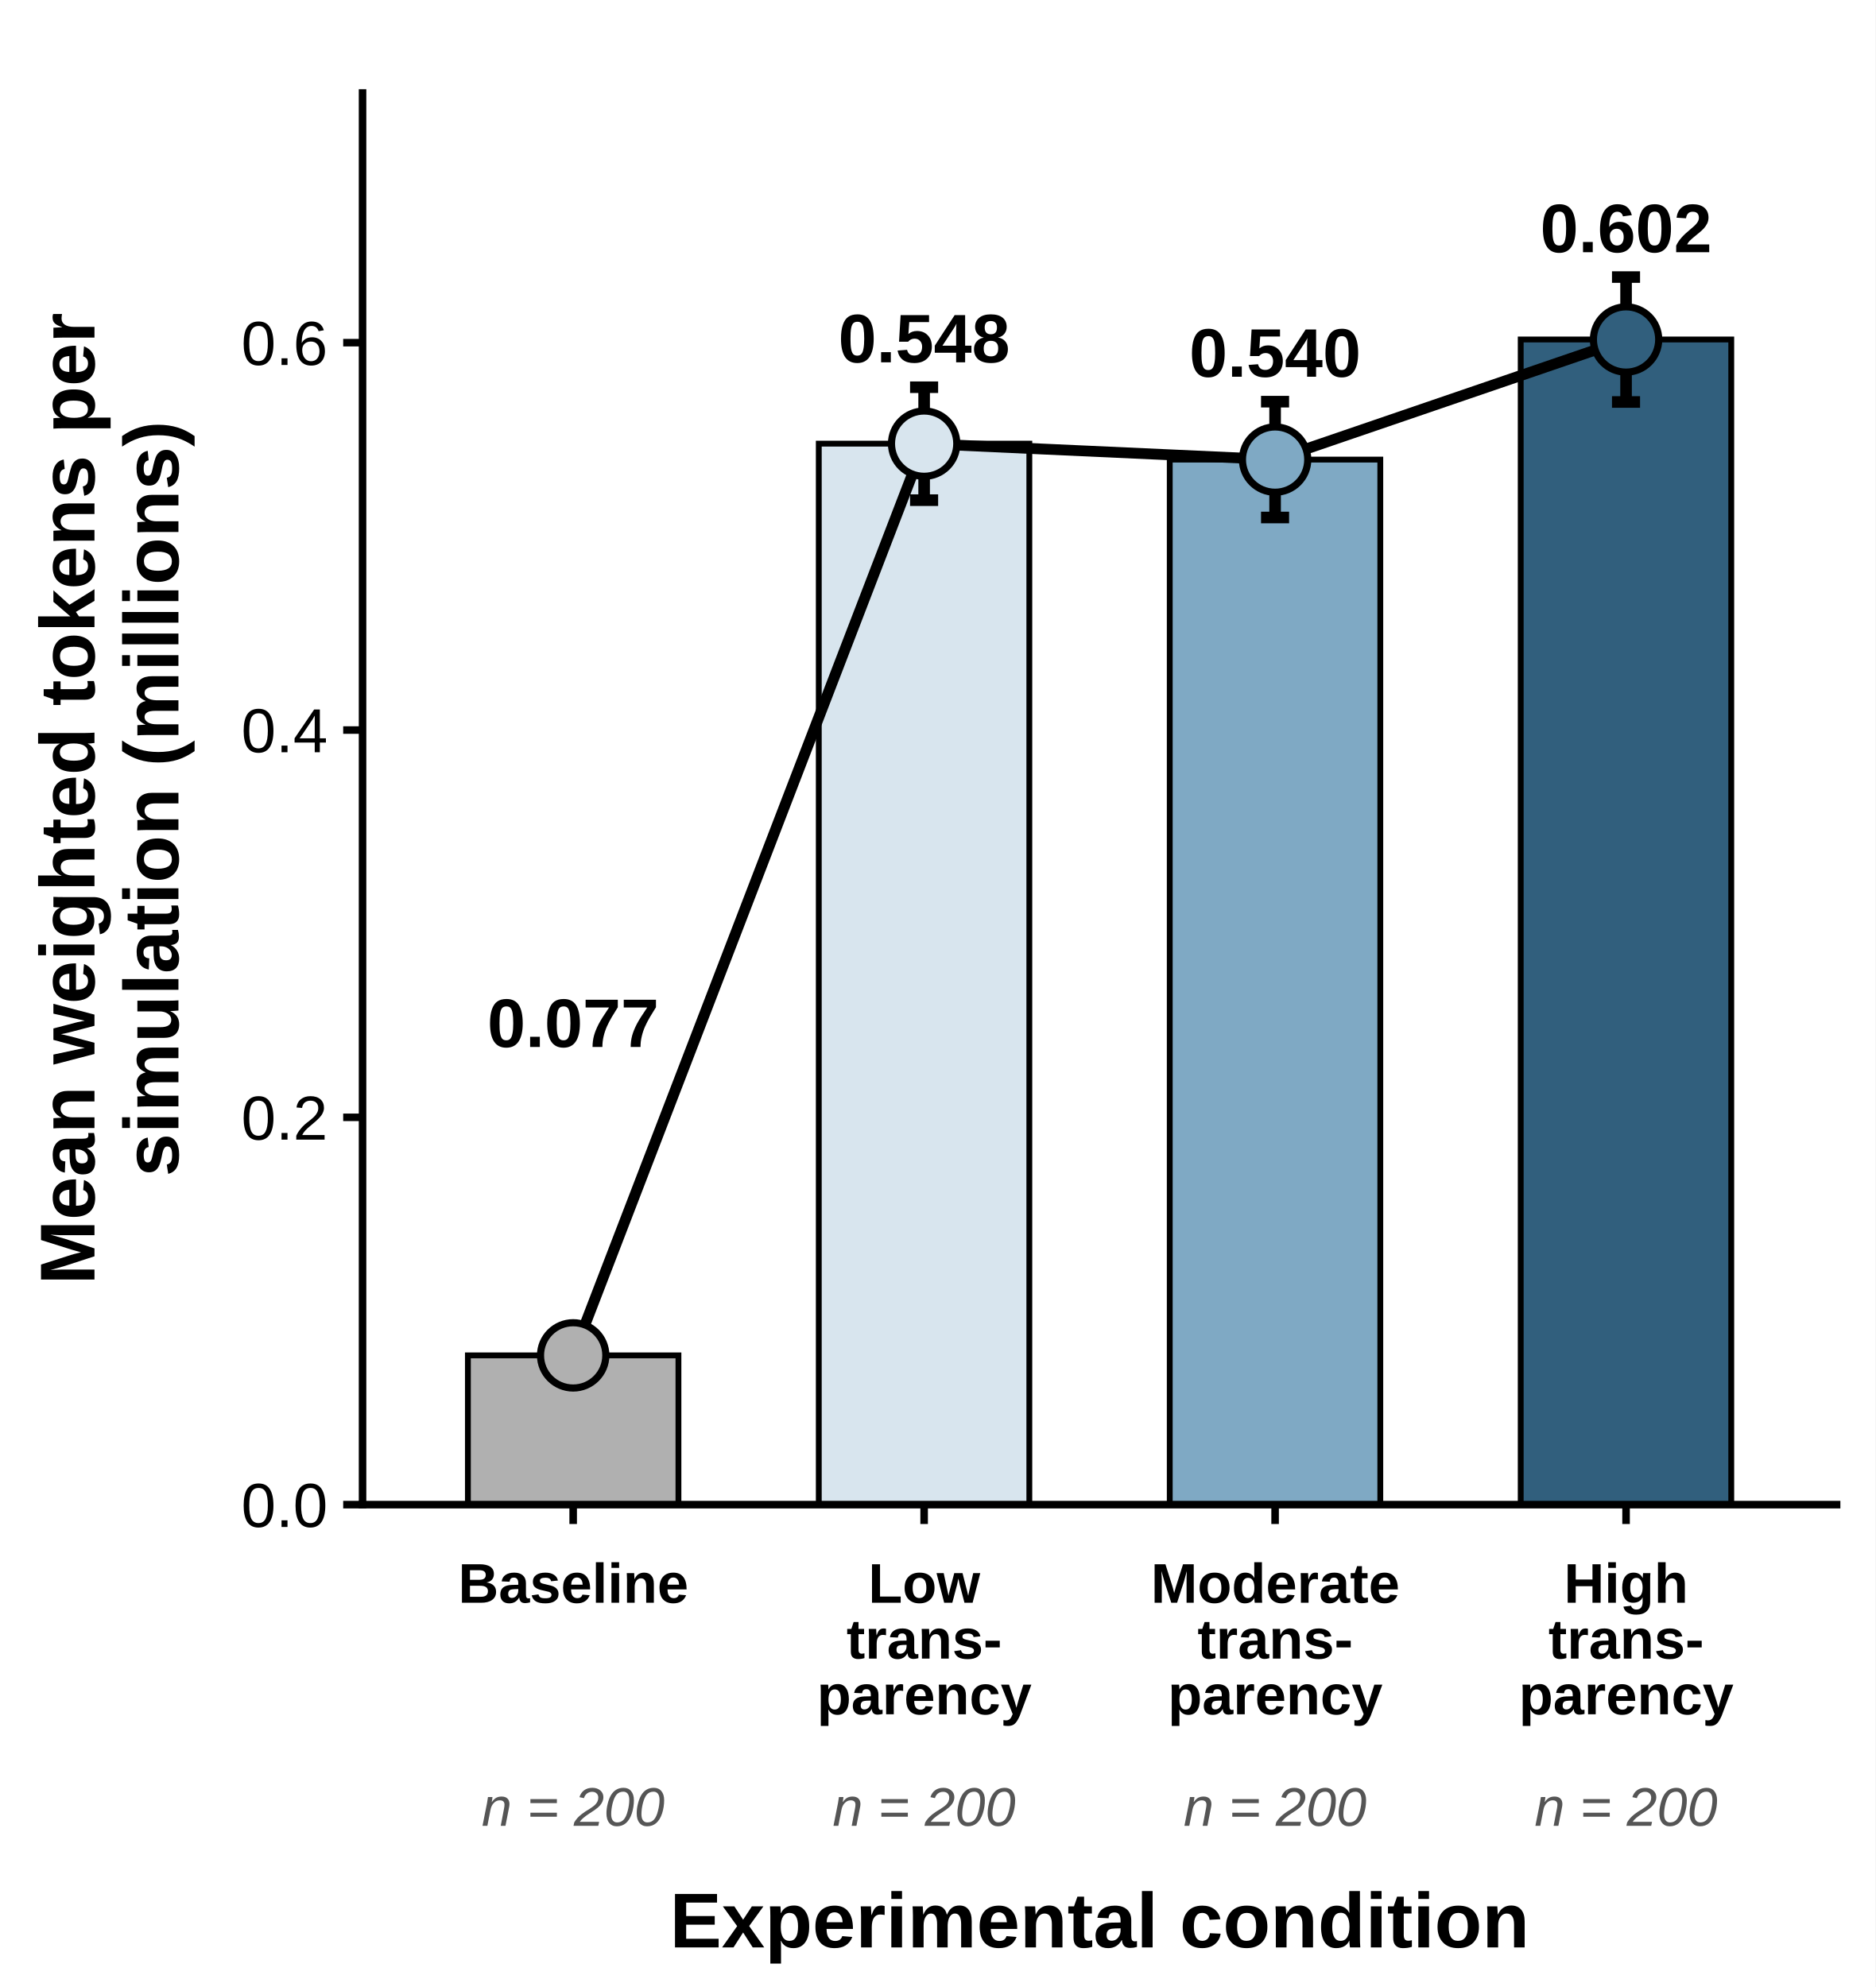
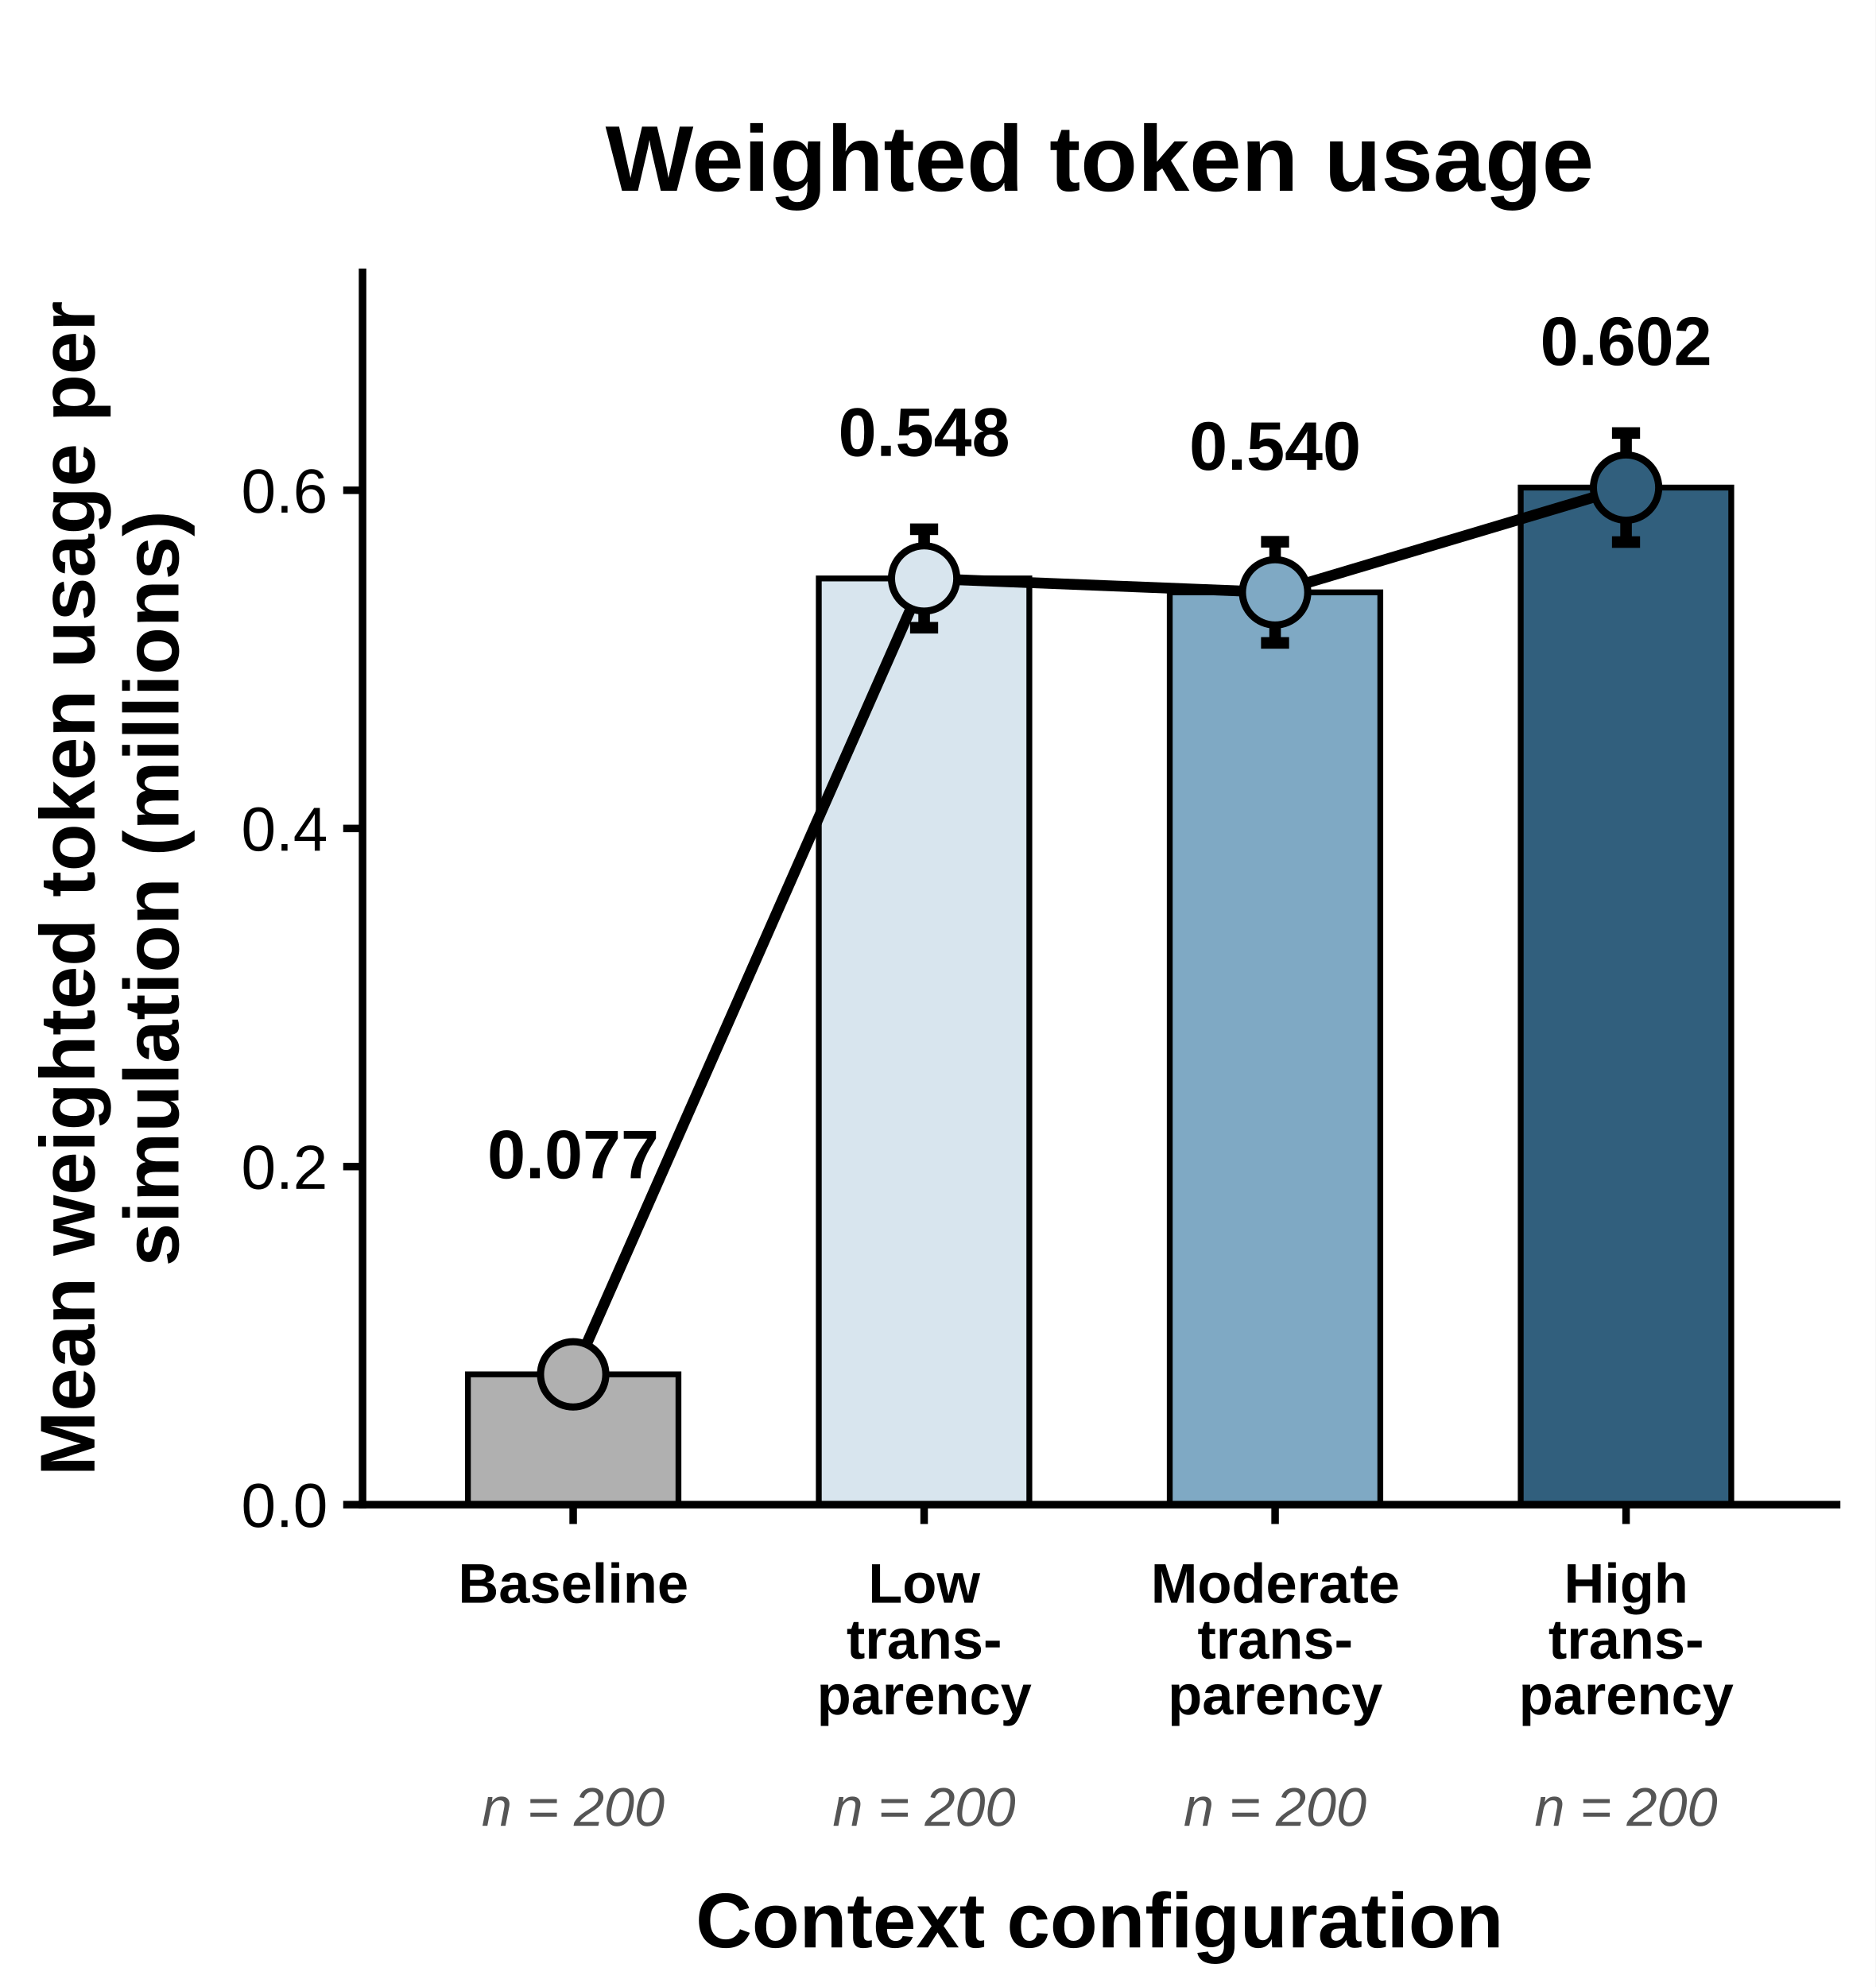
<svg xmlns="http://www.w3.org/2000/svg" width="241.20pt" height="255.60pt" viewBox="0 0 241.20 255.60">
  <g class="svglite">
    <defs>
      <style type="text/css">
    .svglite line, .svglite polyline, .svglite polygon, .svglite path, .svglite rect, .svglite circle {
      fill: none;
      stroke: #000000;
      stroke-linecap: round;
      stroke-linejoin: round;
      stroke-miterlimit: 10.00;
    }
    .svglite text {
      white-space: pre;
    }
    .svglite g.glyphgroup path {
      fill: inherit;
      stroke: none;
    }
  </style>
    </defs>
    <rect width="100%" height="100%" style="stroke: none; fill: #FFFFFF;" />
    <defs>
      <clipPath id="cpMC4wMHwyNDEuMjB8MC4wMHwyNTUuNjA=">
        <rect x="0.00" y="0.00" width="241.20" height="255.60" />
      </clipPath>
    </defs>
    <g clip-path="url(#cpMC4wMHwyNDEuMjB8MC4wMHwyNTUuNjA=)">
      <rect x="0.00" y="0.00" width="241.20" height="255.60" style="stroke-width: 0.97; stroke: #FFFFFF; fill: #FFFFFF;" />
-       <rect x="46.63" y="11.96" width="189.59" height="181.60" style="stroke-width: 0.97; stroke: none; fill: #FFFFFF;" />
-       <rect x="60.18" y="174.35" width="27.08" height="19.21" style="stroke-width: 0.75; stroke-linecap: butt; stroke-linejoin: miter; fill: #B0B0B0;" />
-       <rect x="105.31" y="57.07" width="27.08" height="136.48" style="stroke-width: 0.75; stroke-linecap: butt; stroke-linejoin: miter; fill: #D8E5EE;" />
-       <rect x="150.45" y="59.12" width="27.08" height="134.44" style="stroke-width: 0.75; stroke-linecap: butt; stroke-linejoin: miter; fill: #7FA9C4;" />
-       <rect x="195.59" y="43.67" width="27.08" height="149.88" style="stroke-width: 0.75; stroke-linecap: butt; stroke-linejoin: miter; fill: #315F7D;" />
-       <polyline points="73.72,174.35 118.86,57.07 164.00,59.12 209.14,43.67 " style="stroke-width: 1.39; stroke-linecap: butt;" />
-       <polyline points="71.91,173.29 75.52,173.29 " style="stroke-width: 1.49; stroke-linecap: butt;" />
-       <polyline points="73.72,173.29 73.72,175.40 " style="stroke-width: 1.49; stroke-linecap: butt;" />
-       <polyline points="71.91,175.40 75.52,175.40 " style="stroke-width: 1.49; stroke-linecap: butt;" />
-       <polyline points="117.05,49.81 120.66,49.81 " style="stroke-width: 1.49; stroke-linecap: butt;" />
-       <polyline points="118.86,49.81 118.86,64.34 " style="stroke-width: 1.49; stroke-linecap: butt;" />
-       <polyline points="117.05,64.34 120.66,64.34 " style="stroke-width: 1.49; stroke-linecap: butt;" />
-       <polyline points="162.19,51.67 165.80,51.67 " style="stroke-width: 1.49; stroke-linecap: butt;" />
-       <polyline points="164.00,51.67 164.00,66.57 " style="stroke-width: 1.49; stroke-linecap: butt;" />
-       <polyline points="162.19,66.57 165.80,66.57 " style="stroke-width: 1.49; stroke-linecap: butt;" />
-       <polyline points="207.33,35.64 210.94,35.64 " style="stroke-width: 1.49; stroke-linecap: butt;" />
-       <polyline points="209.14,35.64 209.14,51.71 " style="stroke-width: 1.49; stroke-linecap: butt;" />
-       <polyline points="207.33,51.71 210.94,51.71 " style="stroke-width: 1.49; stroke-linecap: butt;" />
-       <circle cx="73.72" cy="174.35" r="4.20" style="stroke-width: 0.92; fill: #B0B0B0;" />
-       <circle cx="118.86" cy="57.07" r="4.20" style="stroke-width: 0.92; fill: #D8E5EE;" />
-       <circle cx="164.00" cy="59.12" r="4.20" style="stroke-width: 0.92; fill: #7FA9C4;" />
-       <circle cx="209.14" cy="43.67" r="4.20" style="stroke-width: 0.92; fill: #315F7D;" />
-       <text x="73.72" y="134.68" text-anchor="middle" style="font-size: 8.82px; font-weight: bold; font-family: &quot;Arial&quot;;" textLength="22.08px" lengthAdjust="spacingAndGlyphs">0.077</text>
-       <text x="118.86" y="46.61" text-anchor="middle" style="font-size: 8.82px; font-weight: bold; font-family: &quot;Arial&quot;;" textLength="22.08px" lengthAdjust="spacingAndGlyphs">0.548</text>
-       <text x="164.00" y="48.46" text-anchor="middle" style="font-size: 8.82px; font-weight: bold; font-family: &quot;Arial&quot;;" textLength="22.08px" lengthAdjust="spacingAndGlyphs">0.540</text>
-       <text x="209.14" y="32.44" text-anchor="middle" style="font-size: 8.82px; font-weight: bold; font-family: &quot;Arial&quot;;" textLength="22.08px" lengthAdjust="spacingAndGlyphs">0.602</text>
-       <polyline points="46.63,193.55 46.63,11.96 " style="stroke-width: 0.97; stroke-linecap: square;" />
+       <rect x="46.63" y="35.03" width="189.59" height="158.53" style="stroke-width: 0.97; stroke: none; fill: #FFFFFF;" />
+       <rect x="60.18" y="176.79" width="27.08" height="16.77" style="stroke-width: 0.75; stroke-linecap: butt; stroke-linejoin: miter; fill: #B0B0B0;" />
+       <rect x="105.31" y="74.41" width="27.08" height="119.14" style="stroke-width: 0.75; stroke-linecap: butt; stroke-linejoin: miter; fill: #D8E5EE;" />
+       <rect x="150.45" y="76.20" width="27.08" height="117.36" style="stroke-width: 0.75; stroke-linecap: butt; stroke-linejoin: miter; fill: #7FA9C4;" />
+       <rect x="195.59" y="62.72" width="27.08" height="130.84" style="stroke-width: 0.75; stroke-linecap: butt; stroke-linejoin: miter; fill: #315F7D;" />
+       <polyline points="73.72,176.79 118.86,74.41 164.00,76.20 209.14,62.72 " style="stroke-width: 1.39; stroke-linecap: butt;" />
+       <polyline points="71.91,175.87 75.52,175.87 " style="stroke-width: 1.49; stroke-linecap: butt;" />
+       <polyline points="73.72,175.87 73.72,177.71 " style="stroke-width: 1.49; stroke-linecap: butt;" />
+       <polyline points="71.91,177.71 75.52,177.71 " style="stroke-width: 1.49; stroke-linecap: butt;" />
+       <polyline points="117.05,68.08 120.66,68.08 " style="stroke-width: 1.49; stroke-linecap: butt;" />
+       <polyline points="118.86,68.08 118.86,80.75 " style="stroke-width: 1.49; stroke-linecap: butt;" />
+       <polyline points="117.05,80.75 120.66,80.75 " style="stroke-width: 1.49; stroke-linecap: butt;" />
+       <polyline points="162.19,69.69 165.80,69.69 " style="stroke-width: 1.49; stroke-linecap: butt;" />
+       <polyline points="164.00,69.69 164.00,82.70 " style="stroke-width: 1.49; stroke-linecap: butt;" />
+       <polyline points="162.19,82.70 165.80,82.70 " style="stroke-width: 1.49; stroke-linecap: butt;" />
+       <polyline points="207.33,55.70 210.94,55.70 " style="stroke-width: 1.49; stroke-linecap: butt;" />
+       <polyline points="209.14,55.70 209.14,69.73 " style="stroke-width: 1.49; stroke-linecap: butt;" />
+       <polyline points="207.33,69.73 210.94,69.73 " style="stroke-width: 1.49; stroke-linecap: butt;" />
+       <circle cx="73.72" cy="176.79" r="4.20" style="stroke-width: 0.92; fill: #B0B0B0;" />
+       <circle cx="118.86" cy="74.41" r="4.20" style="stroke-width: 0.92; fill: #D8E5EE;" />
+       <circle cx="164.00" cy="76.20" r="4.20" style="stroke-width: 0.92; fill: #7FA9C4;" />
+       <circle cx="209.14" cy="62.72" r="4.20" style="stroke-width: 0.92; fill: #315F7D;" />
+       <text x="73.72" y="151.56" text-anchor="middle" style="font-size: 8.82px; font-weight: bold; font-family: &quot;Arial&quot;;" textLength="22.08px" lengthAdjust="spacingAndGlyphs">0.077</text>
+       <text x="118.86" y="58.65" text-anchor="middle" style="font-size: 8.82px; font-weight: bold; font-family: &quot;Arial&quot;;" textLength="22.08px" lengthAdjust="spacingAndGlyphs">0.548</text>
+       <text x="164.00" y="60.43" text-anchor="middle" style="font-size: 8.82px; font-weight: bold; font-family: &quot;Arial&quot;;" textLength="22.08px" lengthAdjust="spacingAndGlyphs">0.540</text>
+       <text x="209.14" y="46.95" text-anchor="middle" style="font-size: 8.82px; font-weight: bold; font-family: &quot;Arial&quot;;" textLength="22.08px" lengthAdjust="spacingAndGlyphs">0.602</text>
+       <polyline points="46.63,193.55 46.63,35.03 " style="stroke-width: 0.97; stroke-linecap: square;" />
      <text x="42.15" y="196.42" text-anchor="end" style="font-size: 8.00px; font-family: &quot;Arial&quot;;" textLength="11.12px" lengthAdjust="spacingAndGlyphs">0.0</text>
-       <text x="42.15" y="146.60" text-anchor="end" style="font-size: 8.00px; font-family: &quot;Arial&quot;;" textLength="11.12px" lengthAdjust="spacingAndGlyphs">0.2</text>
-       <text x="42.15" y="96.77" text-anchor="end" style="font-size: 8.00px; font-family: &quot;Arial&quot;;" textLength="11.12px" lengthAdjust="spacingAndGlyphs">0.4</text>
-       <text x="42.15" y="46.95" text-anchor="end" style="font-size: 8.00px; font-family: &quot;Arial&quot;;" textLength="11.12px" lengthAdjust="spacingAndGlyphs">0.6</text>
+       <text x="42.15" y="152.93" text-anchor="end" style="font-size: 8.00px; font-family: &quot;Arial&quot;;" textLength="11.12px" lengthAdjust="spacingAndGlyphs">0.2</text>
+       <text x="42.15" y="109.43" text-anchor="end" style="font-size: 8.00px; font-family: &quot;Arial&quot;;" textLength="11.12px" lengthAdjust="spacingAndGlyphs">0.4</text>
+       <text x="42.15" y="65.94" text-anchor="end" style="font-size: 8.00px; font-family: &quot;Arial&quot;;" textLength="11.12px" lengthAdjust="spacingAndGlyphs">0.6</text>
      <polyline points="44.14,193.55 46.63,193.55 " style="stroke-width: 0.97; stroke-linecap: butt;" />
-       <polyline points="44.14,143.73 46.63,143.73 " style="stroke-width: 0.97; stroke-linecap: butt;" />
-       <polyline points="44.14,93.91 46.63,93.91 " style="stroke-width: 0.97; stroke-linecap: butt;" />
-       <polyline points="44.14,44.08 46.63,44.08 " style="stroke-width: 0.97; stroke-linecap: butt;" />
+       <polyline points="44.14,150.06 46.63,150.06 " style="stroke-width: 0.97; stroke-linecap: butt;" />
+       <polyline points="44.14,106.57 46.63,106.57 " style="stroke-width: 0.97; stroke-linecap: butt;" />
+       <polyline points="44.14,63.07 46.63,63.07 " style="stroke-width: 0.97; stroke-linecap: butt;" />
      <polyline points="46.63,193.55 236.22,193.55 " style="stroke-width: 0.97; stroke-linecap: square;" />
      <polyline points="73.72,196.04 73.72,193.55 " style="stroke-width: 0.97; stroke-linecap: butt;" />
      <polyline points="118.86,196.04 118.86,193.55 " style="stroke-width: 0.97; stroke-linecap: butt;" />
      <polyline points="164.00,196.04 164.00,193.55 " style="stroke-width: 0.97; stroke-linecap: butt;" />
      <polyline points="209.14,196.04 209.14,193.55 " style="stroke-width: 0.97; stroke-linecap: butt;" />
      <text x="58.93" y="206.17" style="font-size: 7.20px; font-weight: bold; font-family: &quot;Arial&quot;;" textLength="29.58px" lengthAdjust="spacingAndGlyphs">Baseline</text>
      <text x="61.95" y="234.87" style="font-size: 7.00px; font-style: italic;fill: #555555; font-family: &quot;Arial&quot;;" textLength="3.89px" lengthAdjust="spacingAndGlyphs">n</text>
      <text x="67.78" y="234.87" style="font-size: 7.00px; font-style: italic;fill: #555555; font-family: &quot;Arial&quot;;" textLength="4.09px" lengthAdjust="spacingAndGlyphs">=</text>
      <text x="73.81" y="234.87" style="font-size: 7.00px; font-style: italic;fill: #555555; font-family: &quot;Arial&quot;;" textLength="11.67px" lengthAdjust="spacingAndGlyphs">200</text>
      <text x="111.67" y="206.17" style="font-size: 7.20px; font-weight: bold; font-family: &quot;Arial&quot;;" textLength="14.38px" lengthAdjust="spacingAndGlyphs">Low</text>
      <text x="108.87" y="213.35" style="font-size: 7.20px; font-weight: bold; font-family: &quot;Arial&quot;;" textLength="19.97px" lengthAdjust="spacingAndGlyphs">trans-</text>
      <text x="105.07" y="220.52" style="font-size: 7.20px; font-weight: bold; font-family: &quot;Arial&quot;;" textLength="27.58px" lengthAdjust="spacingAndGlyphs">parency</text>
      <text x="107.09" y="234.87" style="font-size: 7.00px; font-style: italic;fill: #555555; font-family: &quot;Arial&quot;;" textLength="3.89px" lengthAdjust="spacingAndGlyphs">n</text>
      <text x="112.92" y="234.87" style="font-size: 7.00px; font-style: italic;fill: #555555; font-family: &quot;Arial&quot;;" textLength="4.09px" lengthAdjust="spacingAndGlyphs">=</text>
      <text x="118.95" y="234.87" style="font-size: 7.00px; font-style: italic;fill: #555555; font-family: &quot;Arial&quot;;" textLength="11.67px" lengthAdjust="spacingAndGlyphs">200</text>
      <text x="148.02" y="206.17" style="font-size: 7.20px; font-weight: bold; font-family: &quot;Arial&quot;;" textLength="31.95px" lengthAdjust="spacingAndGlyphs">Moderate</text>
      <text x="154.01" y="213.35" style="font-size: 7.20px; font-weight: bold; font-family: &quot;Arial&quot;;" textLength="19.97px" lengthAdjust="spacingAndGlyphs">trans-</text>
      <text x="150.21" y="220.52" style="font-size: 7.20px; font-weight: bold; font-family: &quot;Arial&quot;;" textLength="27.58px" lengthAdjust="spacingAndGlyphs">parency</text>
      <text x="152.23" y="234.87" style="font-size: 7.00px; font-style: italic;fill: #555555; font-family: &quot;Arial&quot;;" textLength="3.89px" lengthAdjust="spacingAndGlyphs">n</text>
      <text x="158.06" y="234.87" style="font-size: 7.00px; font-style: italic;fill: #555555; font-family: &quot;Arial&quot;;" textLength="4.09px" lengthAdjust="spacingAndGlyphs">=</text>
      <text x="164.09" y="234.87" style="font-size: 7.00px; font-style: italic;fill: #555555; font-family: &quot;Arial&quot;;" textLength="11.67px" lengthAdjust="spacingAndGlyphs">200</text>
      <text x="201.15" y="206.17" style="font-size: 7.20px; font-weight: bold; font-family: &quot;Arial&quot;;" textLength="15.97px" lengthAdjust="spacingAndGlyphs">High</text>
      <text x="199.15" y="213.35" style="font-size: 7.20px; font-weight: bold; font-family: &quot;Arial&quot;;" textLength="19.97px" lengthAdjust="spacingAndGlyphs">trans-</text>
      <text x="195.35" y="220.52" style="font-size: 7.20px; font-weight: bold; font-family: &quot;Arial&quot;;" textLength="27.58px" lengthAdjust="spacingAndGlyphs">parency</text>
      <text x="197.37" y="234.87" style="font-size: 7.00px; font-style: italic;fill: #555555; font-family: &quot;Arial&quot;;" textLength="3.89px" lengthAdjust="spacingAndGlyphs">n</text>
      <text x="203.20" y="234.87" style="font-size: 7.00px; font-style: italic;fill: #555555; font-family: &quot;Arial&quot;;" textLength="4.09px" lengthAdjust="spacingAndGlyphs">=</text>
      <text x="209.23" y="234.87" style="font-size: 7.00px; font-style: italic;fill: #555555; font-family: &quot;Arial&quot;;" textLength="11.67px" lengthAdjust="spacingAndGlyphs">200</text>
-       <text x="141.43" y="250.51" text-anchor="middle" style="font-size: 10.00px; font-weight: bold; font-family: &quot;Arial&quot;;" textLength="110.59px" lengthAdjust="spacingAndGlyphs">Experimental condition</text>
-       <text transform="translate(12.15,102.75) rotate(-90)" text-anchor="middle" style="font-size: 10.00px; font-weight: bold; font-family: &quot;Arial&quot;;" textLength="125.05px" lengthAdjust="spacingAndGlyphs">Mean weighted tokens per</text>
-       <text transform="translate(22.95,102.75) rotate(-90)" text-anchor="middle" style="font-size: 10.00px; font-weight: bold; font-family: &quot;Arial&quot;;" textLength="97.25px" lengthAdjust="spacingAndGlyphs">simulation (millions)</text>
+       <text x="141.43" y="250.51" text-anchor="middle" style="font-size: 10.00px; font-weight: bold; font-family: &quot;Arial&quot;;" textLength="103.89px" lengthAdjust="spacingAndGlyphs">Context configuration</text>
+       <text transform="translate(12.15,114.29) rotate(-90)" text-anchor="middle" style="font-size: 10.00px; font-weight: bold; font-family: &quot;Arial&quot;;" textLength="151.17px" lengthAdjust="spacingAndGlyphs">Mean weighted token usage per</text>
+       <text transform="translate(22.95,114.29) rotate(-90)" text-anchor="middle" style="font-size: 10.00px; font-weight: bold; font-family: &quot;Arial&quot;;" textLength="97.25px" lengthAdjust="spacingAndGlyphs">simulation (millions)</text>
+       <text x="141.43" y="24.54" text-anchor="middle" style="font-size: 12.00px; font-weight: bold; font-family: &quot;Arial&quot;;" textLength="127.09px" lengthAdjust="spacingAndGlyphs">Weighted token usage</text>
    </g>
  </g>
</svg>
